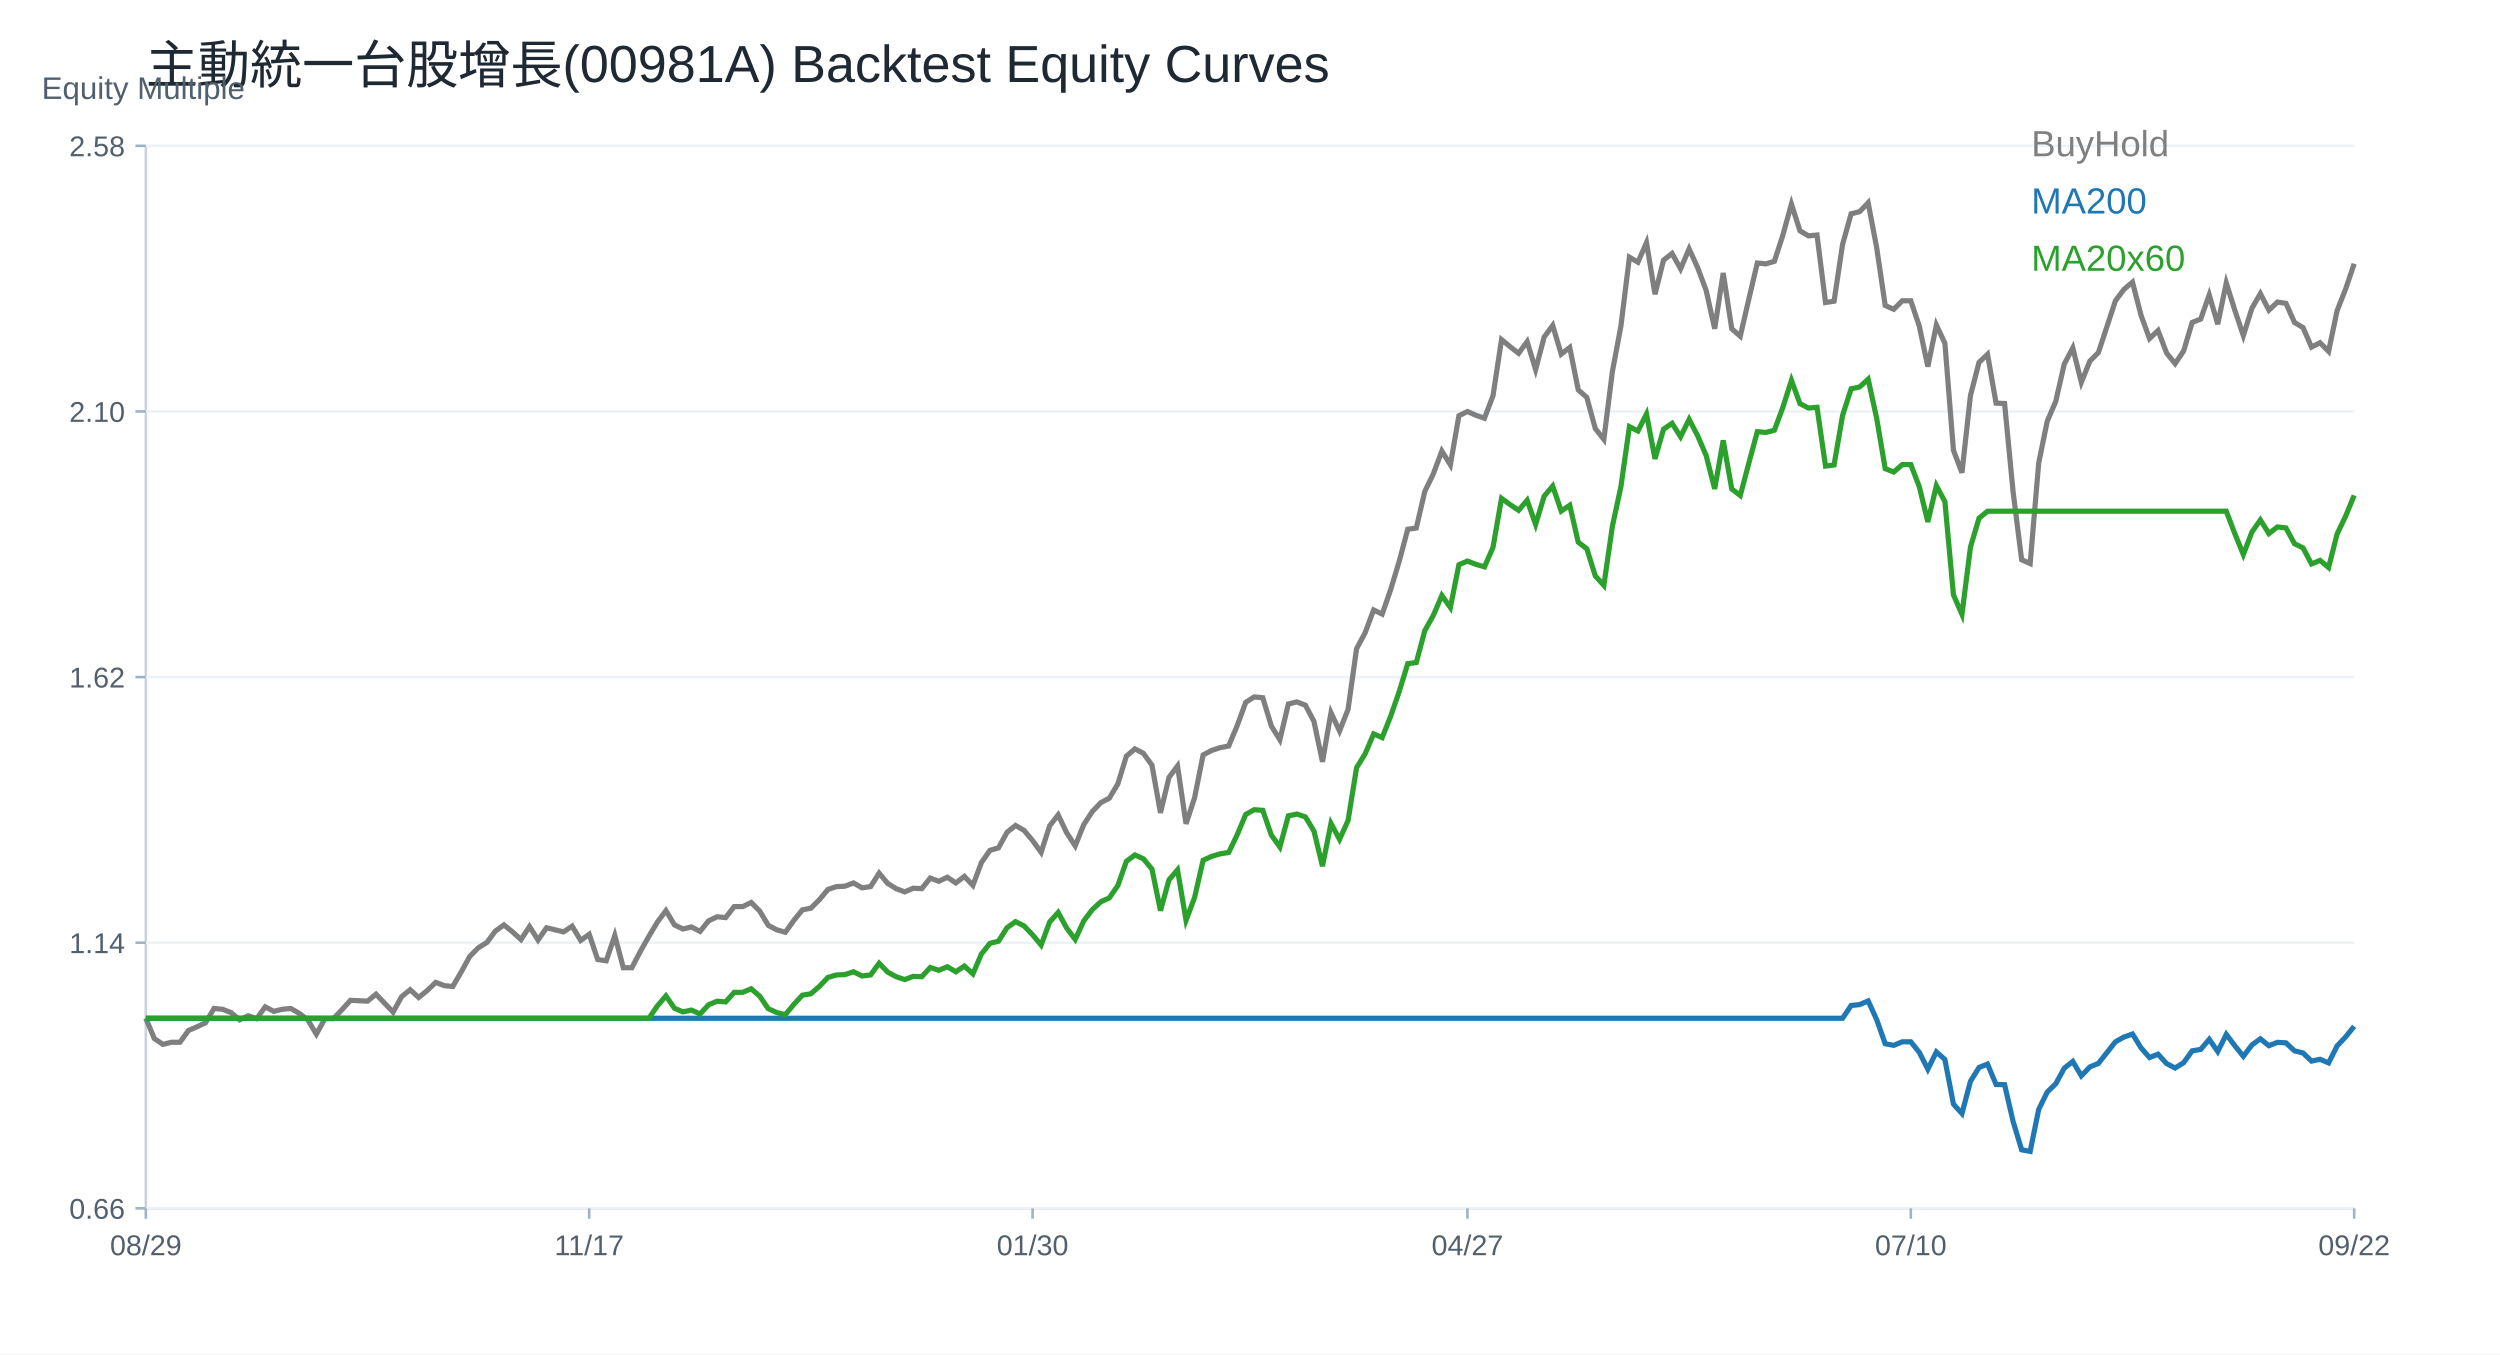
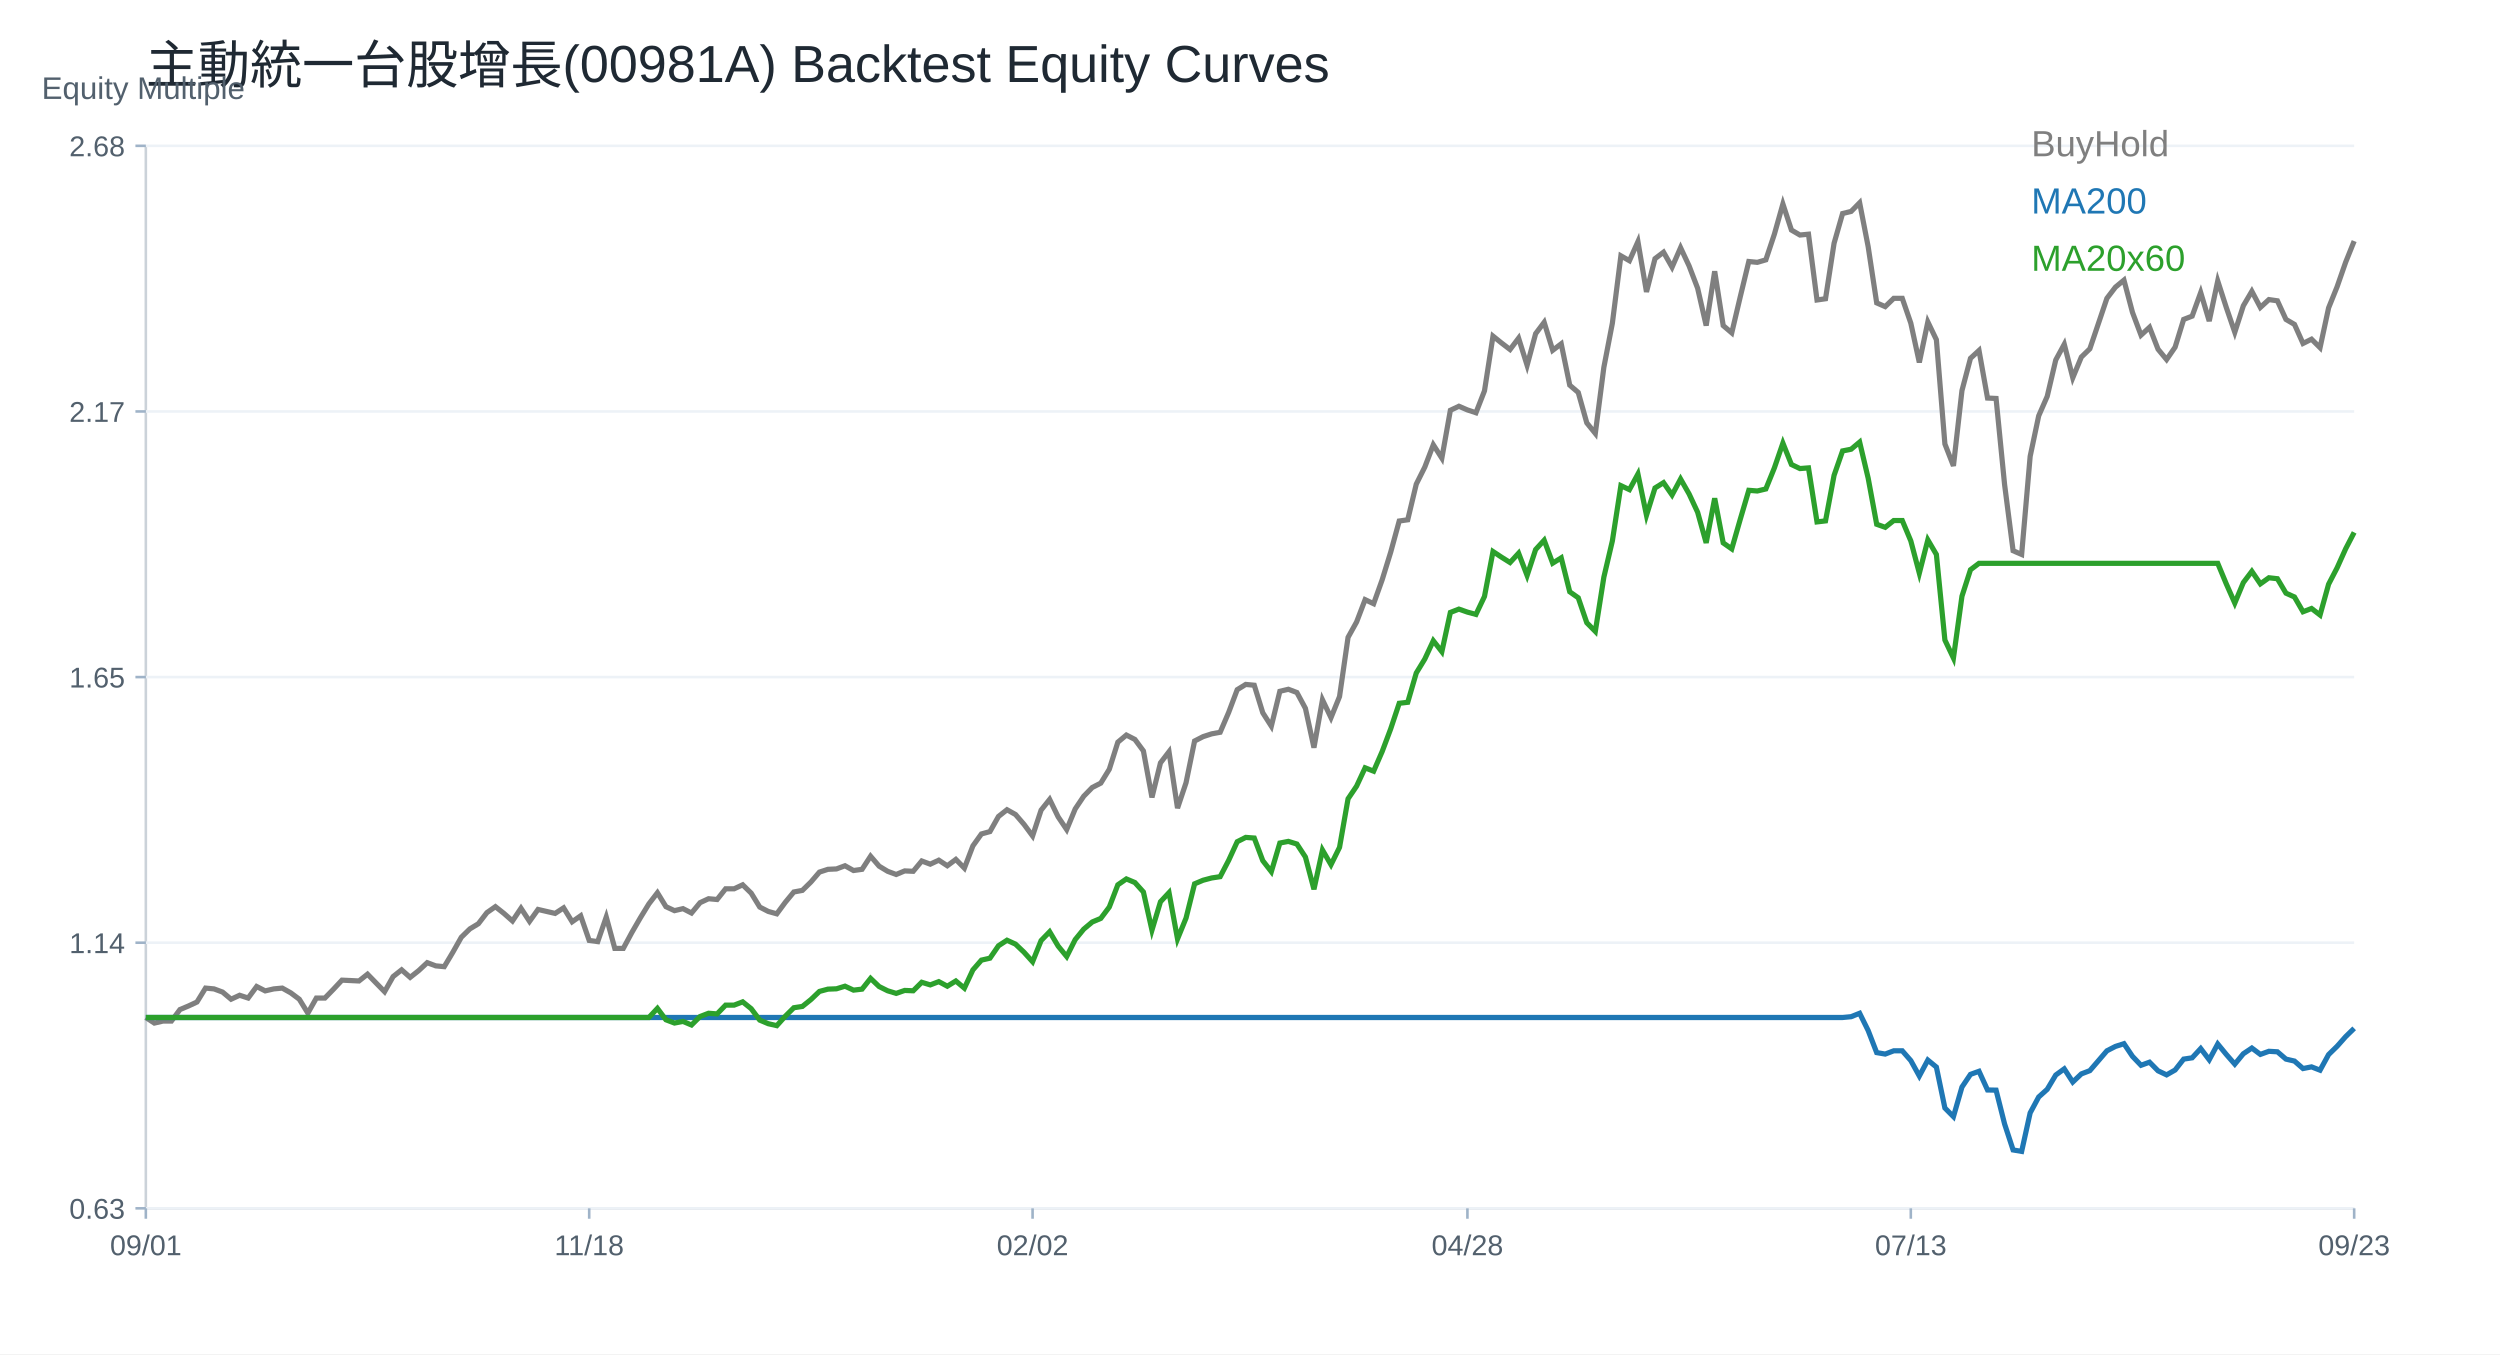
<svg xmlns="http://www.w3.org/2000/svg" width="960" height="520" viewBox="0 0 960 520">
  <rect width="100%" height="100%" fill="white" />
  <text x="56.00" y="32.00" font-size="20" font-family="Arial" fill="#1f2933" text-anchor="start">主動統一台股增長(00981A) Backtest Equity Curves</text>
  <line x1="56" y1="464" x2="904" y2="464" stroke="#cbd2d9" />
  <line x1="56" y1="56" x2="56" y2="464" stroke="#cbd2d9" />
  <text x="16.00" y="38.00" font-size="12" font-family="Arial" fill="#52606d" text-anchor="start">Equity Multiple</text>
  <line x1="56" y1="464.00" x2="904" y2="464.00" stroke="#edf2f7" />
  <line x1="52" y1="464.00" x2="56" y2="464.00" stroke="#9fb3c8" />
-   <text x="48.00" y="468.00" font-size="11" font-family="Arial" fill="#52606d" text-anchor="end">0.66</text>
+   <text x="48.00" y="468.00" font-size="11" font-family="Arial" fill="#52606d" text-anchor="end">0.63</text>
  <line x1="56" y1="362.00" x2="904" y2="362.00" stroke="#edf2f7" />
  <line x1="52" y1="362.00" x2="56" y2="362.00" stroke="#9fb3c8" />
  <text x="48.00" y="366.00" font-size="11" font-family="Arial" fill="#52606d" text-anchor="end">1.14</text>
  <line x1="56" y1="260.00" x2="904" y2="260.00" stroke="#edf2f7" />
  <line x1="52" y1="260.00" x2="56" y2="260.00" stroke="#9fb3c8" />
-   <text x="48.00" y="264.00" font-size="11" font-family="Arial" fill="#52606d" text-anchor="end">1.62</text>
+   <text x="48.00" y="264.00" font-size="11" font-family="Arial" fill="#52606d" text-anchor="end">1.65</text>
  <line x1="56" y1="158.00" x2="904" y2="158.00" stroke="#edf2f7" />
  <line x1="52" y1="158.00" x2="56" y2="158.00" stroke="#9fb3c8" />
-   <text x="48.00" y="162.00" font-size="11" font-family="Arial" fill="#52606d" text-anchor="end">2.10</text>
+   <text x="48.00" y="162.00" font-size="11" font-family="Arial" fill="#52606d" text-anchor="end">2.17</text>
  <line x1="56" y1="56.00" x2="904" y2="56.00" stroke="#edf2f7" />
  <line x1="52" y1="56.00" x2="56" y2="56.00" stroke="#9fb3c8" />
-   <text x="48.00" y="60.00" font-size="11" font-family="Arial" fill="#52606d" text-anchor="end">2.58</text>
+   <text x="48.00" y="60.00" font-size="11" font-family="Arial" fill="#52606d" text-anchor="end">2.68</text>
  <line x1="56.00" y1="464" x2="56.00" y2="468" stroke="#9fb3c8" />
-   <text x="56.00" y="482.00" font-size="11" font-family="Arial" fill="#52606d" text-anchor="middle">08/29</text>
+   <text x="56.00" y="482.00" font-size="11" font-family="Arial" fill="#52606d" text-anchor="middle">09/01</text>
  <line x1="226.25" y1="464" x2="226.25" y2="468" stroke="#9fb3c8" />
-   <text x="226.25" y="482.00" font-size="11" font-family="Arial" fill="#52606d" text-anchor="middle">11/17</text>
+   <text x="226.25" y="482.00" font-size="11" font-family="Arial" fill="#52606d" text-anchor="middle">11/18</text>
  <line x1="396.51" y1="464" x2="396.51" y2="468" stroke="#9fb3c8" />
-   <text x="396.51" y="482.00" font-size="11" font-family="Arial" fill="#52606d" text-anchor="middle">01/30</text>
+   <text x="396.51" y="482.00" font-size="11" font-family="Arial" fill="#52606d" text-anchor="middle">02/02</text>
  <line x1="563.49" y1="464" x2="563.49" y2="468" stroke="#9fb3c8" />
-   <text x="563.49" y="482.00" font-size="11" font-family="Arial" fill="#52606d" text-anchor="middle">04/27</text>
+   <text x="563.49" y="482.00" font-size="11" font-family="Arial" fill="#52606d" text-anchor="middle">04/28</text>
  <line x1="733.75" y1="464" x2="733.75" y2="468" stroke="#9fb3c8" />
-   <text x="733.75" y="482.00" font-size="11" font-family="Arial" fill="#52606d" text-anchor="middle">07/10</text>
+   <text x="733.75" y="482.00" font-size="11" font-family="Arial" fill="#52606d" text-anchor="middle">07/13</text>
  <line x1="904.00" y1="464" x2="904.00" y2="468" stroke="#9fb3c8" />
-   <text x="904.00" y="482.00" font-size="11" font-family="Arial" fill="#52606d" text-anchor="middle">09/22</text>
-   <polyline fill="none" stroke="#7f7f7f" stroke-width="2" points="56.00,391.01 59.27,398.83 62.55,401.03 65.82,400.24 69.10,400.24 72.37,395.70 75.64,394.30 78.92,392.73 82.19,387.25 85.47,387.57 88.74,388.82 92.02,391.64 95.29,390.07 98.56,391.17 101.84,386.63 105.11,388.35 108.39,387.57 111.66,387.25 114.93,389.13 118.21,391.64 121.48,397.11 124.76,391.17 128.03,391.17 131.31,387.72 134.58,384.12 137.85,384.28 141.13,384.44 144.40,381.77 147.68,385.22 150.95,388.66 154.22,382.71 157.50,380.05 160.77,383.03 164.05,380.37 167.32,377.24 170.59,378.49 173.87,378.80 177.14,373.17 180.42,367.22 183.69,363.93 186.97,361.90 190.24,357.52 193.51,355.17 196.79,357.83 200.06,360.80 203.34,355.79 206.61,360.96 209.88,356.26 213.16,357.05 216.43,357.83 219.71,355.64 222.98,361.12 226.25,358.77 229.53,368.47 232.80,368.94 236.08,359.24 239.35,371.60 242.63,371.60 245.90,365.34 249.17,359.55 252.45,354.07 255.72,349.69 259.00,355.17 262.27,356.73 265.54,355.95 268.82,357.67 272.09,353.60 275.37,352.04 278.64,352.35 281.92,348.13 285.19,348.13 288.46,346.56 291.74,349.85 295.01,355.33 298.29,357.05 301.56,357.99 304.83,353.45 308.11,349.38 311.38,348.75 314.66,345.46 317.93,341.55 321.20,340.46 324.48,340.30 327.75,339.05 331.03,340.93 334.30,340.46 337.58,335.29 340.85,339.20 344.12,341.24 347.40,342.49 350.67,341.08 353.95,341.24 357.22,337.17 360.49,338.42 363.77,336.86 367.04,339.05 370.32,336.54 373.59,339.99 376.86,331.22 380.14,326.53 383.41,325.59 386.69,319.64 389.96,316.98 393.24,318.86 396.51,322.77 399.78,327.31 403.06,317.14 406.33,312.91 409.61,319.80 412.88,324.81 416.15,316.67 419.43,311.66 422.70,308.22 425.98,306.49 429.25,301.02 432.53,290.37 435.80,287.56 439.07,289.28 442.35,293.82 445.62,312.13 448.90,298.51 452.17,294.13 455.44,316.35 458.72,306.34 461.99,289.90 465.27,288.18 468.54,287.09 471.81,286.46 475.09,278.63 478.36,269.69 481.64,267.61 484.91,267.93 488.19,278.79 491.46,284.07 494.73,270.33 498.01,269.53 501.28,270.81 504.56,277.04 507.83,292.53 511.10,273.68 514.38,280.71 517.65,272.40 520.93,249.08 524.20,243.01 527.47,234.23 530.75,235.82 534.02,226.40 537.30,215.54 540.57,203.24 543.85,202.76 547.12,188.70 550.39,181.99 553.67,173.21 556.94,178.48 560.22,159.63 563.49,158.03 566.76,159.47 570.04,160.59 573.31,151.96 576.59,130.40 579.86,133.11 583.14,135.67 586.41,131.19 589.68,141.90 592.96,129.44 596.23,124.96 599.51,135.99 602.78,133.43 606.05,149.72 609.33,152.60 612.60,164.58 615.88,168.73 619.15,142.70 622.42,125.28 625.70,98.77 628.97,100.68 632.25,93.18 635.52,112.98 638.80,99.89 642.07,97.33 645.34,103.24 648.62,95.57 651.89,102.76 655.17,111.55 658.44,126.24 661.71,104.84 664.99,126.24 668.26,129.12 671.54,114.90 674.81,101.00 678.08,101.33 681.36,100.35 684.63,90.25 687.91,78.35 691.18,88.62 694.46,90.57 697.73,90.25 701.00,116.16 704.28,115.67 707.55,93.83 710.83,82.10 714.10,81.28 717.37,77.86 720.65,95.14 723.92,117.30 727.20,118.77 730.47,115.51 733.75,115.51 737.02,125.29 740.29,140.78 743.57,124.80 746.84,131.81 750.12,172.89 753.39,181.53 756.66,151.86 759.94,139.15 763.21,136.05 766.49,154.79 769.76,154.96 773.03,188.86 776.31,214.94 779.58,216.41 782.86,177.78 786.13,161.80 789.41,154.14 792.68,139.80 795.95,133.60 799.23,146.81 802.50,138.66 805.78,135.40 809.05,125.45 812.32,115.51 815.60,111.11 818.87,108.34 822.15,121.05 825.42,130.02 828.69,126.92 831.97,135.56 835.24,139.64 838.52,134.75 841.79,123.82 845.07,122.52 848.34,113.23 851.61,124.48 854.89,108.66 858.16,119.10 861.44,128.88 864.71,118.44 867.98,112.74 871.26,119.10 874.53,116.00 877.81,116.49 881.08,123.82 884.36,125.78 887.63,133.28 890.90,131.61 894.18,134.94 897.45,119.28 900.73,110.95 904.00,101.28" />
+   <text x="904.00" y="482.00" font-size="11" font-family="Arial" fill="#52606d" text-anchor="middle">09/23</text>
+   <polyline fill="none" stroke="#7f7f7f" stroke-width="2" points="56.00,390.72 59.27,392.86 62.55,392.10 65.82,392.10 69.10,387.67 72.37,386.30 75.64,384.77 78.92,379.43 82.19,379.74 85.47,380.96 88.74,383.70 92.02,382.18 95.29,383.25 98.56,378.82 101.84,380.50 105.11,379.74 108.39,379.43 111.66,381.26 114.93,383.70 118.21,389.04 121.48,383.25 124.76,383.25 128.03,379.89 131.31,376.38 134.58,376.53 137.85,376.69 141.13,374.09 144.40,377.45 147.68,380.81 150.95,375.01 154.22,372.42 157.50,375.31 160.77,372.72 164.05,369.67 167.32,370.89 170.59,371.20 173.87,365.70 177.14,359.91 180.42,356.70 183.69,354.72 186.97,350.45 190.24,348.16 193.51,350.75 196.79,353.65 200.06,348.77 203.34,353.80 206.61,349.23 209.88,349.99 213.16,350.75 216.43,348.62 219.71,353.96 222.98,351.67 226.25,361.13 229.53,361.58 232.80,352.13 236.08,364.18 239.35,364.18 242.63,358.08 245.90,352.43 249.17,347.09 252.45,342.82 255.72,348.16 259.00,349.69 262.27,348.92 265.54,350.60 268.82,346.63 272.09,345.11 275.37,345.41 278.64,341.29 281.92,341.29 285.19,339.77 288.46,342.97 291.74,348.31 295.01,349.99 298.29,350.91 301.56,346.48 304.83,342.52 308.11,341.91 311.38,338.70 314.66,334.89 317.93,333.82 321.20,333.67 324.48,332.45 327.75,334.28 331.03,333.82 334.30,328.79 337.58,332.60 340.85,334.58 344.12,335.80 347.40,334.43 350.67,334.58 353.95,330.62 357.22,331.84 360.49,330.31 363.77,332.45 367.04,330.01 370.32,333.36 373.59,324.82 376.86,320.24 380.14,319.33 383.41,313.53 386.69,310.94 389.96,312.77 393.24,316.58 396.51,321.01 399.78,311.09 403.06,306.97 406.33,313.68 409.61,318.56 412.88,310.63 416.15,305.75 419.43,302.39 422.70,300.72 425.98,295.38 429.25,285.00 432.53,282.26 435.80,283.94 439.07,288.36 442.35,306.21 445.62,292.94 448.90,288.66 452.17,310.33 455.44,300.56 458.72,284.55 461.99,282.87 465.27,281.80 468.54,281.19 471.81,273.56 475.09,264.84 478.36,262.82 481.64,263.13 484.91,273.72 488.19,278.85 491.46,265.46 494.73,264.68 498.01,265.93 501.28,272.00 504.56,287.11 507.83,268.73 511.10,275.58 514.38,267.49 517.65,244.75 520.93,238.84 524.20,230.27 527.47,231.83 530.75,222.64 534.02,212.06 537.30,200.07 540.57,199.60 543.85,185.90 547.12,179.36 550.39,170.80 553.67,175.93 556.94,157.56 560.22,156.00 563.49,157.41 566.76,158.50 570.04,150.09 573.31,129.07 576.59,131.71 579.86,134.21 583.14,129.85 586.41,140.28 589.68,128.13 592.96,123.77 596.23,134.52 599.51,132.03 602.78,147.91 606.05,150.71 609.33,162.39 612.60,166.44 615.88,141.06 619.15,124.09 622.42,98.24 625.70,100.11 628.97,92.79 632.25,112.10 635.52,99.33 638.80,96.84 642.07,102.60 645.34,95.12 648.62,102.13 651.89,110.69 655.17,125.02 658.44,104.16 661.71,125.02 664.99,127.82 668.26,113.96 671.54,100.42 674.81,100.74 678.08,99.78 681.36,89.93 684.63,78.33 687.91,88.34 691.18,90.25 694.46,89.93 697.73,115.19 701.00,114.72 704.28,93.43 707.55,81.99 710.83,81.19 714.10,77.86 717.37,94.70 720.65,116.31 723.92,117.74 727.20,114.56 730.47,114.56 733.75,124.09 737.02,139.19 740.29,123.62 743.57,130.45 746.84,170.49 750.12,178.91 753.39,149.99 756.66,137.60 759.94,134.58 763.21,152.85 766.49,153.01 769.76,186.06 773.03,211.48 776.31,212.91 779.58,175.25 782.86,159.68 786.13,152.21 789.41,138.23 792.68,132.20 795.95,145.06 799.23,137.12 802.50,133.94 805.78,124.25 809.05,114.56 812.32,110.27 815.60,107.57 818.87,119.96 822.15,128.70 825.42,125.68 828.69,134.10 831.97,138.07 835.24,133.31 838.52,122.66 841.79,121.39 845.07,112.33 848.34,123.30 851.61,107.89 854.89,118.05 858.16,127.59 861.44,117.42 864.71,111.86 867.98,118.05 871.26,115.04 874.53,115.51 877.81,122.66 881.08,124.57 884.36,131.88 887.63,130.25 890.90,133.50 894.18,118.23 897.45,110.11 900.73,100.69 904.00,92.57" />
  <text x="780.00" y="60.00" font-size="14" font-family="Arial" fill="#7f7f7f" text-anchor="start">BuyHold</text>
-   <polyline fill="none" stroke="#1f77b4" stroke-width="2" points="56.00,391.01 59.27,391.01 62.55,391.01 65.82,391.01 69.10,391.01 72.37,391.01 75.64,391.01 78.92,391.01 82.19,391.01 85.47,391.01 88.74,391.01 92.02,391.01 95.29,391.01 98.56,391.01 101.84,391.01 105.11,391.01 108.39,391.01 111.66,391.01 114.93,391.01 118.21,391.01 121.48,391.01 124.76,391.01 128.03,391.01 131.31,391.01 134.58,391.01 137.85,391.01 141.13,391.01 144.40,391.01 147.68,391.01 150.95,391.01 154.22,391.01 157.50,391.01 160.77,391.01 164.05,391.01 167.32,391.01 170.59,391.01 173.87,391.01 177.14,391.01 180.42,391.01 183.69,391.01 186.97,391.01 190.24,391.01 193.51,391.01 196.79,391.01 200.06,391.01 203.34,391.01 206.61,391.01 209.88,391.01 213.16,391.01 216.43,391.01 219.71,391.01 222.98,391.01 226.25,391.01 229.53,391.01 232.80,391.01 236.08,391.01 239.35,391.01 242.63,391.01 245.90,391.01 249.17,391.01 252.45,391.01 255.72,391.01 259.00,391.01 262.27,391.01 265.54,391.01 268.82,391.01 272.09,391.01 275.37,391.01 278.64,391.01 281.92,391.01 285.19,391.01 288.46,391.01 291.74,391.01 295.01,391.01 298.29,391.01 301.56,391.01 304.83,391.01 308.11,391.01 311.38,391.01 314.66,391.01 317.93,391.01 321.20,391.01 324.48,391.01 327.75,391.01 331.03,391.01 334.30,391.01 337.58,391.01 340.85,391.01 344.12,391.01 347.40,391.01 350.67,391.01 353.95,391.01 357.22,391.01 360.49,391.01 363.77,391.01 367.04,391.01 370.32,391.01 373.59,391.01 376.86,391.01 380.14,391.01 383.41,391.01 386.69,391.01 389.96,391.01 393.24,391.01 396.51,391.01 399.78,391.01 403.06,391.01 406.33,391.01 409.61,391.01 412.88,391.01 416.15,391.01 419.43,391.01 422.70,391.01 425.98,391.01 429.25,391.01 432.53,391.01 435.80,391.01 439.07,391.01 442.35,391.01 445.62,391.01 448.90,391.01 452.17,391.01 455.44,391.01 458.72,391.01 461.99,391.01 465.27,391.01 468.54,391.01 471.81,391.01 475.09,391.01 478.36,391.01 481.64,391.01 484.91,391.01 488.19,391.01 491.46,391.01 494.73,391.01 498.01,391.01 501.28,391.01 504.56,391.01 507.83,391.01 511.10,391.01 514.38,391.01 517.65,391.01 520.93,391.01 524.20,391.01 527.47,391.01 530.75,391.01 534.02,391.01 537.30,391.01 540.57,391.01 543.85,391.01 547.12,391.01 550.39,391.01 553.67,391.01 556.94,391.01 560.22,391.01 563.49,391.01 566.76,391.01 570.04,391.01 573.31,391.01 576.59,391.01 579.86,391.01 583.14,391.01 586.41,391.01 589.68,391.01 592.96,391.01 596.23,391.01 599.51,391.01 602.78,391.01 606.05,391.01 609.33,391.01 612.60,391.01 615.88,391.01 619.15,391.01 622.42,391.01 625.70,391.01 628.97,391.01 632.25,391.01 635.52,391.01 638.80,391.01 642.07,391.01 645.34,391.01 648.62,391.01 651.89,391.01 655.17,391.01 658.44,391.01 661.71,391.01 664.99,391.01 668.26,391.01 671.54,391.01 674.81,391.01 678.08,391.01 681.36,391.01 684.63,391.01 687.91,391.01 691.18,391.01 694.46,391.01 697.73,391.01 701.00,391.01 704.28,391.01 707.55,391.01 710.83,386.11 714.10,385.77 717.37,384.35 720.65,391.55 723.92,400.80 727.20,401.41 730.47,400.05 733.75,400.05 737.02,404.13 740.29,410.59 743.57,403.93 746.84,406.85 750.12,423.99 753.39,427.59 756.66,415.22 759.94,409.91 763.21,408.62 766.49,416.44 769.76,416.51 773.03,430.65 776.31,441.53 779.58,442.14 782.86,426.03 786.13,419.36 789.41,416.17 792.68,410.18 795.95,407.60 799.23,413.11 802.50,409.71 805.78,408.35 809.05,404.20 812.32,400.05 815.60,398.22 818.87,397.06 822.15,402.36 825.42,406.10 828.69,404.81 831.97,408.42 835.24,410.12 838.52,408.08 841.79,403.52 845.07,402.98 848.34,399.10 851.61,403.79 854.89,397.20 858.16,401.55 861.44,405.63 864.71,401.28 867.98,398.90 871.26,401.55 874.53,400.26 877.81,400.46 881.08,403.52 884.36,404.34 887.63,407.46 890.90,406.77 894.18,408.16 897.45,401.63 900.73,398.15 904.00,394.12" />
+   <polyline fill="none" stroke="#1f77b4" stroke-width="2" points="56.00,390.72 59.27,390.72 62.55,390.72 65.82,390.72 69.10,390.72 72.37,390.72 75.64,390.72 78.92,390.72 82.19,390.72 85.47,390.72 88.74,390.72 92.02,390.72 95.29,390.72 98.56,390.72 101.84,390.72 105.11,390.72 108.39,390.72 111.66,390.72 114.93,390.72 118.21,390.72 121.48,390.72 124.76,390.72 128.03,390.72 131.31,390.72 134.58,390.72 137.85,390.72 141.13,390.72 144.40,390.72 147.68,390.72 150.95,390.72 154.22,390.72 157.50,390.72 160.77,390.72 164.05,390.72 167.32,390.72 170.59,390.72 173.87,390.72 177.14,390.72 180.42,390.72 183.69,390.72 186.97,390.72 190.24,390.72 193.51,390.72 196.79,390.72 200.06,390.72 203.34,390.72 206.61,390.72 209.88,390.72 213.16,390.72 216.43,390.72 219.71,390.72 222.98,390.72 226.25,390.72 229.53,390.72 232.80,390.72 236.08,390.72 239.35,390.72 242.63,390.72 245.90,390.72 249.17,390.72 252.45,390.72 255.72,390.72 259.00,390.72 262.27,390.72 265.54,390.72 268.82,390.72 272.09,390.72 275.37,390.72 278.64,390.72 281.92,390.72 285.19,390.72 288.46,390.72 291.74,390.72 295.01,390.72 298.29,390.72 301.56,390.72 304.83,390.72 308.11,390.72 311.38,390.72 314.66,390.72 317.93,390.72 321.20,390.72 324.48,390.72 327.75,390.72 331.03,390.72 334.30,390.72 337.58,390.72 340.85,390.72 344.12,390.72 347.40,390.72 350.67,390.72 353.95,390.72 357.22,390.72 360.49,390.72 363.77,390.72 367.04,390.72 370.32,390.72 373.59,390.72 376.86,390.72 380.14,390.72 383.41,390.72 386.69,390.72 389.96,390.72 393.24,390.72 396.51,390.72 399.78,390.72 403.06,390.72 406.33,390.72 409.61,390.72 412.88,390.72 416.15,390.72 419.43,390.72 422.70,390.72 425.98,390.72 429.25,390.72 432.53,390.72 435.80,390.72 439.07,390.72 442.35,390.72 445.62,390.72 448.90,390.72 452.17,390.72 455.44,390.72 458.72,390.72 461.99,390.72 465.27,390.72 468.54,390.72 471.81,390.72 475.09,390.72 478.36,390.72 481.64,390.72 484.91,390.72 488.19,390.72 491.46,390.72 494.73,390.72 498.01,390.72 501.28,390.72 504.56,390.72 507.83,390.72 511.10,390.72 514.38,390.72 517.65,390.72 520.93,390.72 524.20,390.72 527.47,390.72 530.75,390.72 534.02,390.72 537.30,390.72 540.57,390.72 543.85,390.72 547.12,390.72 550.39,390.72 553.67,390.72 556.94,390.72 560.22,390.72 563.49,390.72 566.76,390.72 570.04,390.72 573.31,390.72 576.59,390.72 579.86,390.72 583.14,390.72 586.41,390.72 589.68,390.72 592.96,390.72 596.23,390.72 599.51,390.72 602.78,390.72 606.05,390.72 609.33,390.72 612.60,390.72 615.88,390.72 619.15,390.72 622.42,390.72 625.70,390.72 628.97,390.72 632.25,390.72 635.52,390.72 638.80,390.72 642.07,390.72 645.34,390.72 648.62,390.72 651.89,390.72 655.17,390.72 658.44,390.72 661.71,390.72 664.99,390.72 668.26,390.72 671.54,390.72 674.81,390.72 678.08,390.72 681.36,390.72 684.63,390.72 687.91,390.72 691.18,390.72 694.46,390.72 697.73,390.72 701.00,390.72 704.28,390.72 707.55,390.72 710.83,390.41 714.10,389.10 717.37,395.71 720.65,404.20 723.92,404.76 727.20,403.51 730.47,403.51 733.75,407.26 737.02,413.19 740.29,407.07 743.57,409.76 746.84,425.48 750.12,428.79 753.39,417.43 756.66,412.56 759.94,411.38 763.21,418.55 766.49,418.62 769.76,431.60 773.03,441.58 776.31,442.14 779.58,427.35 782.86,421.24 786.13,418.30 789.41,412.81 792.68,410.44 795.95,415.50 799.23,412.38 802.50,411.13 805.78,407.32 809.05,403.51 812.32,401.83 815.60,400.77 818.87,405.64 822.15,409.07 825.42,407.88 828.69,411.19 831.97,412.75 835.24,410.88 838.52,406.70 841.79,406.20 845.07,402.64 848.34,406.95 851.61,400.89 854.89,404.89 858.16,408.63 861.44,404.64 864.71,402.45 867.98,404.89 871.26,403.70 874.53,403.89 877.81,406.70 881.08,407.45 884.36,410.32 887.63,409.68 890.90,410.95 894.18,404.96 897.45,401.77 900.73,398.07 904.00,394.88" />
  <text x="780.00" y="82.00" font-size="14" font-family="Arial" fill="#1f77b4" text-anchor="start">MA200</text>
-   <polyline fill="none" stroke="#2ca02c" stroke-width="2" points="56.00,391.01 59.27,391.01 62.55,391.01 65.82,391.01 69.10,391.01 72.37,391.01 75.64,391.01 78.92,391.01 82.19,391.01 85.47,391.01 88.74,391.01 92.02,391.01 95.29,391.01 98.56,391.01 101.84,391.01 105.11,391.01 108.39,391.01 111.66,391.01 114.93,391.01 118.21,391.01 121.48,391.01 124.76,391.01 128.03,391.01 131.31,391.01 134.58,391.01 137.85,391.01 141.13,391.01 144.40,391.01 147.68,391.01 150.95,391.01 154.22,391.01 157.50,391.01 160.77,391.01 164.05,391.01 167.32,391.01 170.59,391.01 173.87,391.01 177.14,391.01 180.42,391.01 183.69,391.01 186.97,391.01 190.24,391.01 193.51,391.01 196.79,391.01 200.06,391.01 203.34,391.01 206.61,391.01 209.88,391.01 213.16,391.01 216.43,391.01 219.71,391.01 222.98,391.01 226.25,391.01 229.53,391.01 232.80,391.01 236.08,391.01 239.35,391.01 242.63,391.01 245.90,391.01 249.17,391.01 252.45,386.24 255.72,382.42 259.00,387.19 262.27,388.55 265.54,387.87 268.82,389.37 272.09,385.83 275.37,384.46 278.64,384.74 281.92,381.06 285.19,381.06 288.46,379.69 291.74,382.56 295.01,387.33 298.29,388.83 301.56,389.65 304.83,385.69 308.11,382.15 311.38,381.60 314.66,378.74 317.93,375.33 321.20,374.38 324.48,374.24 327.75,373.15 331.03,374.78 334.30,374.38 337.58,369.88 340.85,373.28 344.12,375.06 347.40,376.15 350.67,374.92 353.95,375.06 357.22,371.51 360.49,372.60 363.77,371.24 367.04,373.15 370.32,370.97 373.59,373.97 376.86,366.33 380.14,362.24 383.41,361.42 386.69,356.24 389.96,353.92 393.24,355.56 396.51,358.97 399.78,362.92 403.06,354.06 406.33,350.38 409.61,356.38 412.88,360.74 416.15,353.65 419.43,349.29 422.70,346.29 425.98,344.79 429.25,340.02 432.53,330.75 435.80,328.29 439.07,329.79 442.35,333.74 445.62,349.70 448.90,337.84 452.17,334.02 455.44,353.38 458.72,344.65 461.99,330.34 465.27,328.84 468.54,327.88 471.81,327.34 475.09,320.52 478.36,312.73 481.64,310.92 484.91,311.19 488.19,320.66 491.46,325.25 494.73,313.28 498.01,312.59 501.28,313.70 504.56,319.13 507.83,332.62 511.10,316.20 514.38,322.33 517.65,315.09 520.93,294.77 524.20,289.49 527.47,281.83 530.75,283.22 534.02,275.01 537.30,265.55 540.57,254.84 543.85,254.42 547.12,242.17 550.39,236.33 553.67,228.67 556.94,233.27 560.22,216.85 563.49,215.45 566.76,216.71 570.04,217.68 573.31,210.17 576.59,191.38 579.86,193.75 583.14,195.97 586.41,192.08 589.68,201.40 592.96,190.54 596.23,186.65 599.51,196.25 602.78,194.02 606.05,208.22 609.33,210.72 612.60,221.16 615.88,224.78 619.15,202.09 622.42,186.93 625.70,163.83 628.97,165.50 632.25,158.96 635.52,176.21 638.80,164.80 642.07,162.57 645.34,167.72 648.62,161.04 651.89,167.31 655.17,174.96 658.44,187.76 661.71,169.11 664.99,187.76 668.26,190.27 671.54,177.88 674.81,165.77 678.08,166.06 681.36,165.21 684.63,156.40 687.91,146.04 691.18,154.98 694.46,156.69 697.73,156.40 701.00,178.98 704.28,178.55 707.55,159.53 710.83,149.30 714.10,148.59 717.37,145.61 720.65,160.66 723.92,179.97 727.20,181.25 730.47,178.41 733.75,178.41 737.02,186.93 740.29,200.42 743.57,186.51 746.84,192.61 750.12,228.40 753.39,235.92 756.66,210.08 759.94,199.00 763.21,196.30 766.49,196.30 769.76,196.30 773.03,196.30 776.31,196.30 779.58,196.30 782.86,196.30 786.13,196.30 789.41,196.30 792.68,196.30 795.95,196.30 799.23,196.30 802.50,196.30 805.78,196.30 809.05,196.30 812.32,196.30 815.60,196.30 818.87,196.30 822.15,196.30 825.42,196.30 828.69,196.30 831.97,196.30 835.24,196.30 838.52,196.30 841.79,196.30 845.07,196.30 848.34,196.30 851.61,196.30 854.89,196.30 858.16,204.89 861.44,212.94 864.71,204.35 867.98,199.66 871.26,204.89 874.53,202.34 877.81,202.74 881.08,208.78 884.36,210.39 887.63,216.56 890.90,215.19 894.18,217.93 897.45,205.04 900.73,198.18 904.00,190.23" />
+   <polyline fill="none" stroke="#2ca02c" stroke-width="2" points="56.00,390.72 59.27,390.72 62.55,390.72 65.82,390.72 69.10,390.72 72.37,390.72 75.64,390.72 78.92,390.72 82.19,390.72 85.47,390.72 88.74,390.72 92.02,390.72 95.29,390.72 98.56,390.72 101.84,390.72 105.11,390.72 108.39,390.72 111.66,390.72 114.93,390.72 118.21,390.72 121.48,390.72 124.76,390.72 128.03,390.72 131.31,390.72 134.58,390.72 137.85,390.72 141.13,390.72 144.40,390.72 147.68,390.72 150.95,390.72 154.22,390.72 157.50,390.72 160.77,390.72 164.05,390.72 167.32,390.72 170.59,390.72 173.87,390.72 177.14,390.72 180.42,390.72 183.69,390.72 186.97,390.72 190.24,390.72 193.51,390.72 196.79,390.72 200.06,390.72 203.34,390.72 206.61,390.72 209.88,390.72 213.16,390.72 216.43,390.72 219.71,390.72 222.98,390.72 226.25,390.72 229.53,390.72 232.80,390.72 236.08,390.72 239.35,390.72 242.63,390.72 245.90,390.72 249.17,390.72 252.45,387.22 255.72,391.60 259.00,392.85 262.27,392.22 265.54,393.60 268.82,390.35 272.09,389.09 275.37,389.34 278.64,385.96 281.92,385.96 285.19,384.71 288.46,387.34 291.74,391.72 295.01,393.10 298.29,393.85 301.56,390.22 304.83,386.97 308.11,386.47 311.38,383.84 314.66,380.71 317.93,379.83 321.20,379.70 324.48,378.70 327.75,380.21 331.03,379.83 334.30,375.70 337.58,378.83 340.85,380.46 344.12,381.46 347.40,380.33 350.67,380.46 353.95,377.20 357.22,378.20 360.49,376.95 363.77,378.70 367.04,376.70 370.32,379.45 373.59,372.44 376.86,368.69 380.14,367.94 383.41,363.18 386.69,361.05 389.96,362.55 393.24,365.68 396.51,369.31 399.78,361.18 403.06,357.79 406.33,363.30 409.61,367.31 412.88,360.80 416.15,356.79 419.43,354.04 422.70,352.66 425.98,348.28 429.25,339.77 432.53,337.51 435.80,338.89 439.07,342.52 442.35,357.17 445.62,346.28 448.90,342.77 452.17,360.55 455.44,352.54 458.72,339.39 461.99,338.01 465.27,337.14 468.54,336.64 471.81,330.37 475.09,323.22 478.36,321.56 481.64,321.81 484.91,330.50 488.19,334.72 491.46,323.73 494.73,323.09 498.01,324.11 501.28,329.10 504.56,341.49 507.83,326.41 511.10,332.04 514.38,325.39 517.65,306.74 520.93,301.88 524.20,294.85 527.47,296.13 530.75,288.59 534.02,279.90 537.30,270.06 540.57,269.68 543.85,258.43 547.12,253.07 550.39,246.04 553.67,250.25 556.94,235.18 560.22,233.90 563.49,235.05 566.76,235.94 570.04,229.04 573.31,211.79 576.59,213.96 579.86,216.01 583.14,212.43 586.41,220.99 589.68,211.03 592.96,207.45 596.23,216.26 599.51,214.22 602.78,227.25 606.05,229.55 609.33,239.14 612.60,242.46 615.88,221.63 619.15,207.70 622.42,186.49 625.70,188.02 628.97,182.02 632.25,197.86 635.52,187.39 638.80,185.34 642.07,190.07 645.34,183.94 648.62,189.69 651.89,196.71 655.17,208.47 658.44,191.35 661.71,208.47 664.99,210.77 668.26,199.40 671.54,188.28 674.81,188.54 678.08,187.76 681.36,179.67 684.63,170.16 687.91,178.37 691.18,179.93 694.46,179.67 697.73,200.41 701.00,200.02 704.28,182.54 707.55,173.15 710.83,172.50 714.10,169.76 717.37,183.59 720.65,201.32 723.92,202.49 727.20,199.88 730.47,199.88 733.75,207.71 737.02,220.10 740.29,207.32 743.57,212.92 746.84,245.78 750.12,252.69 753.39,228.96 756.66,218.79 759.94,216.31 763.21,216.31 766.49,216.31 769.76,216.31 773.03,216.31 776.31,216.31 779.58,216.31 782.86,216.31 786.13,216.31 789.41,216.31 792.68,216.31 795.95,216.31 799.23,216.31 802.50,216.31 805.78,216.31 809.05,216.31 812.32,216.31 815.60,216.31 818.87,216.31 822.15,216.31 825.42,216.31 828.69,216.31 831.97,216.31 835.24,216.31 838.52,216.31 841.79,216.31 845.07,216.31 848.34,216.31 851.61,216.31 854.89,224.20 858.16,231.59 861.44,223.71 864.71,219.39 867.98,224.20 871.26,221.86 874.53,222.23 877.81,227.77 881.08,229.25 884.36,234.91 887.63,233.66 890.90,236.17 894.18,224.34 897.45,218.04 900.73,210.74 904.00,204.44" />
  <text x="780.00" y="104.00" font-size="14" font-family="Arial" fill="#2ca02c" text-anchor="start">MA20x60</text>
</svg>
